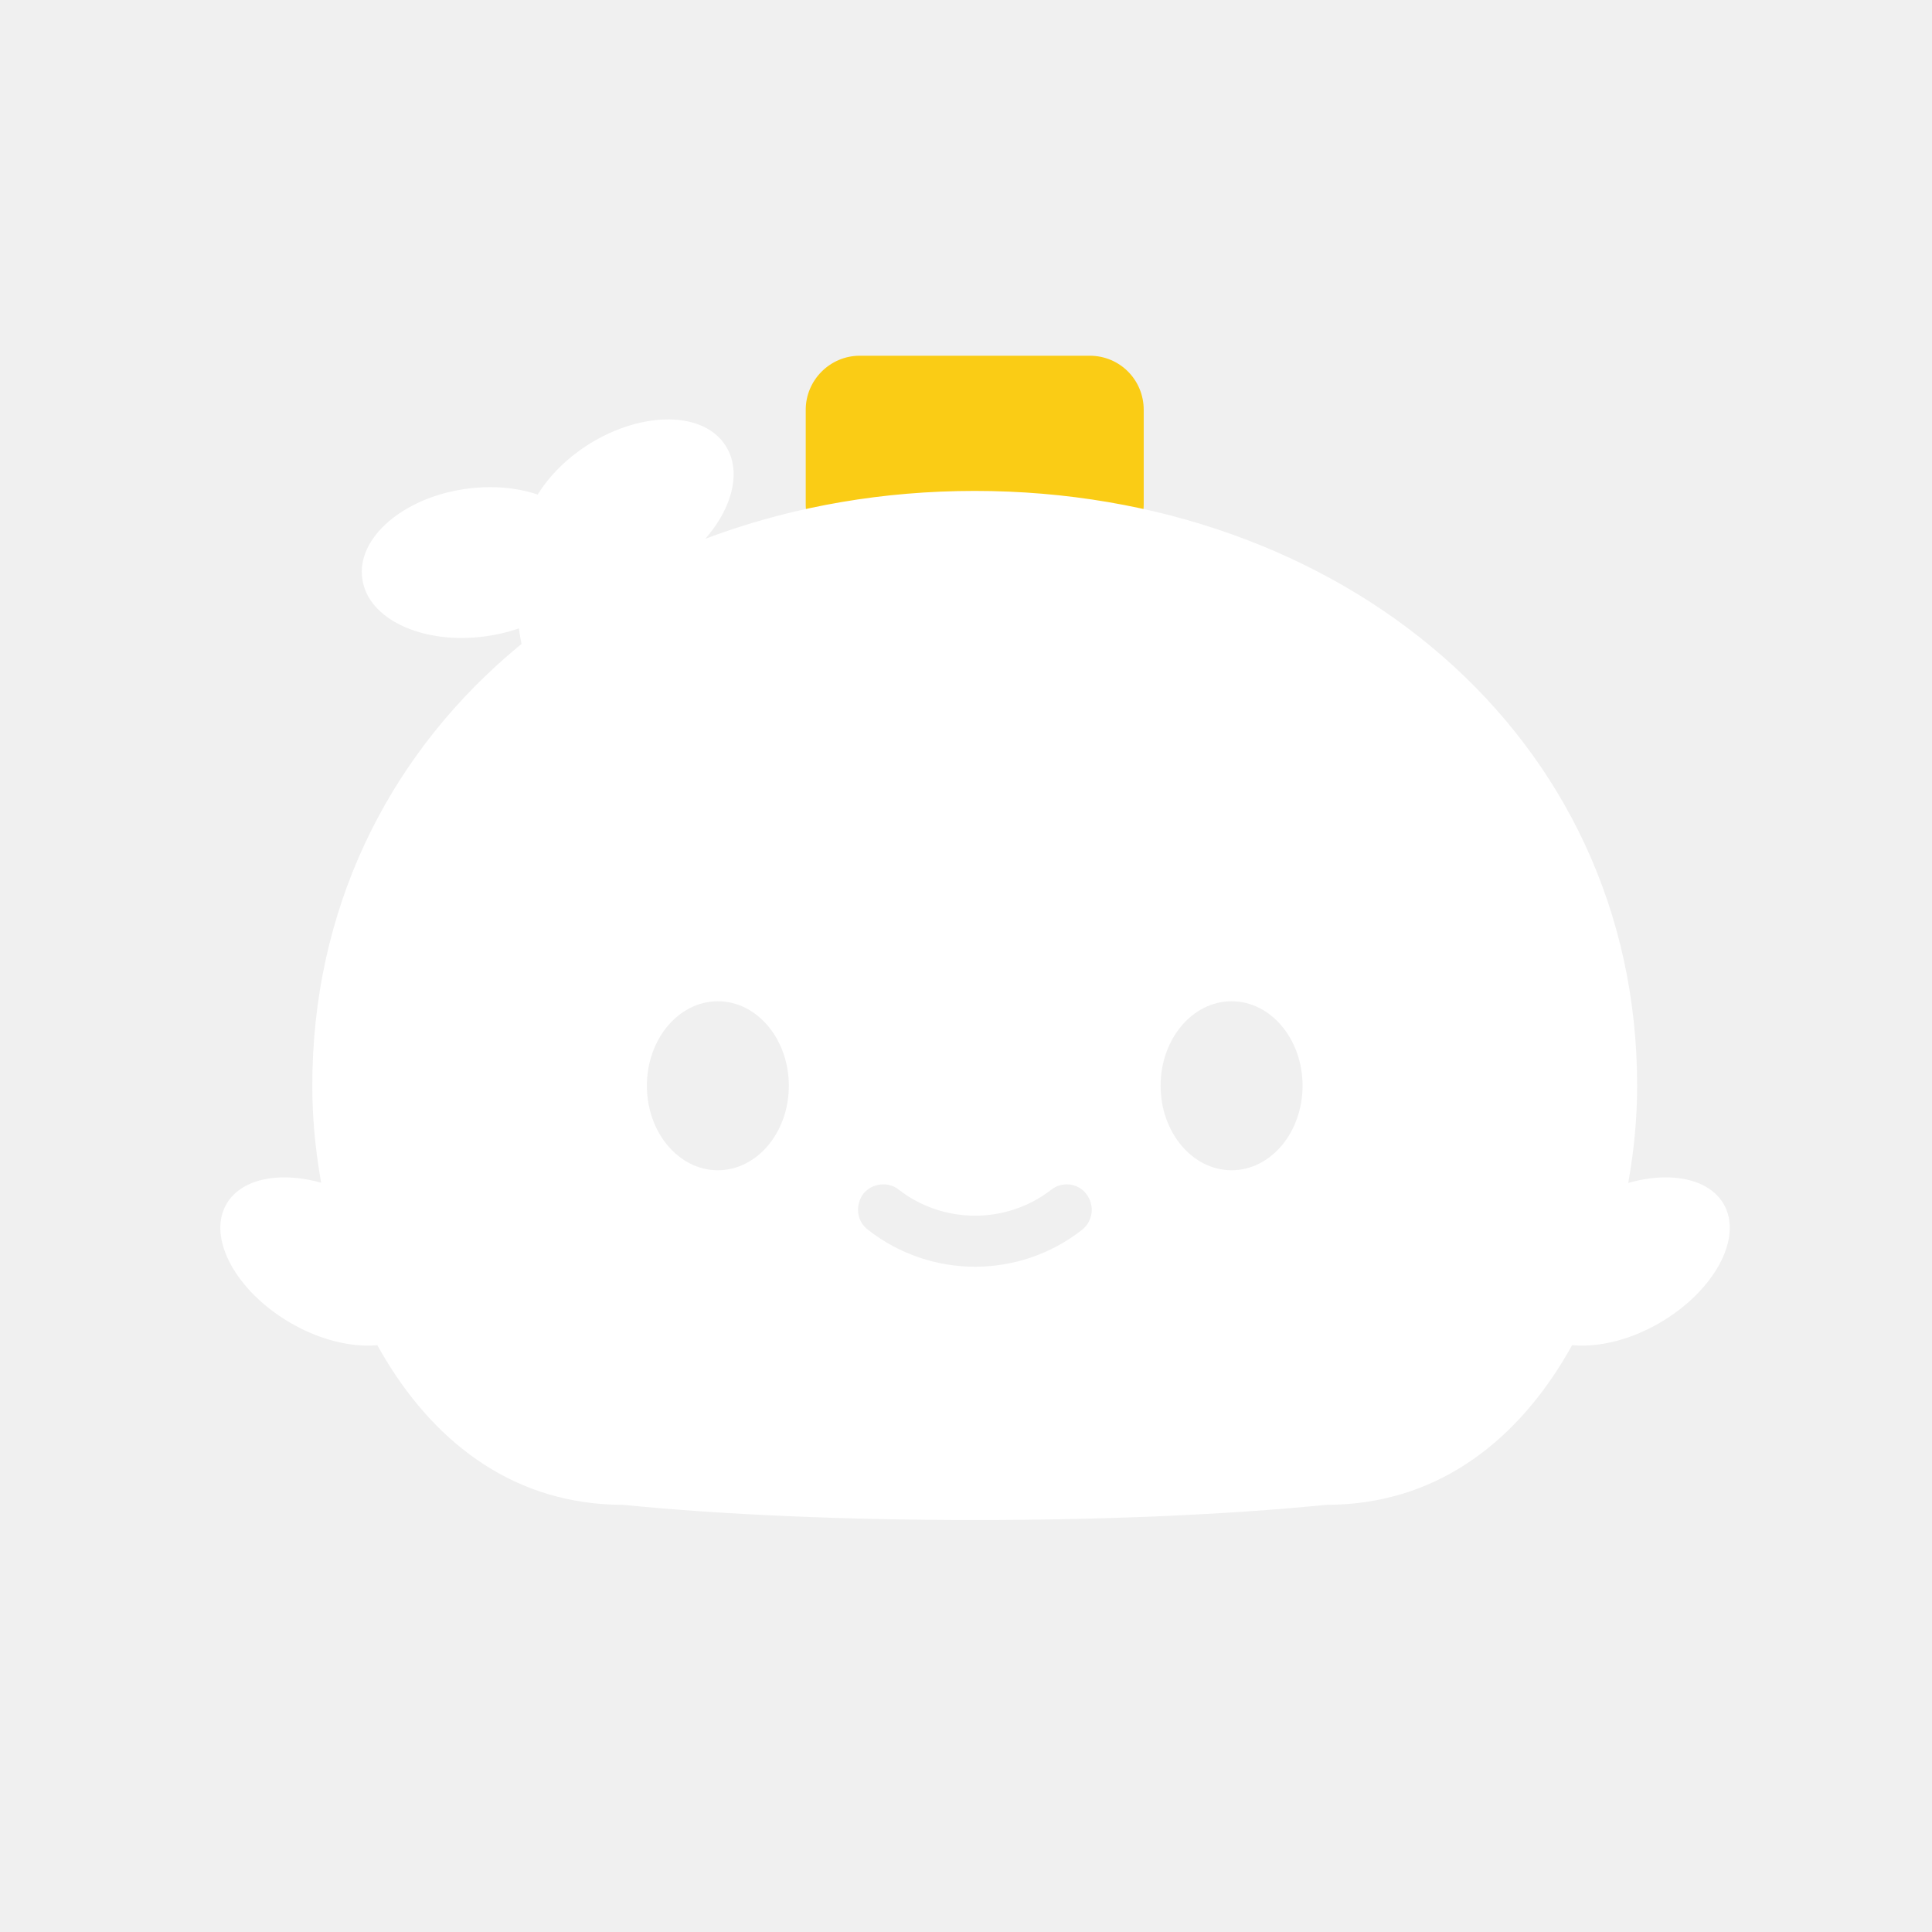
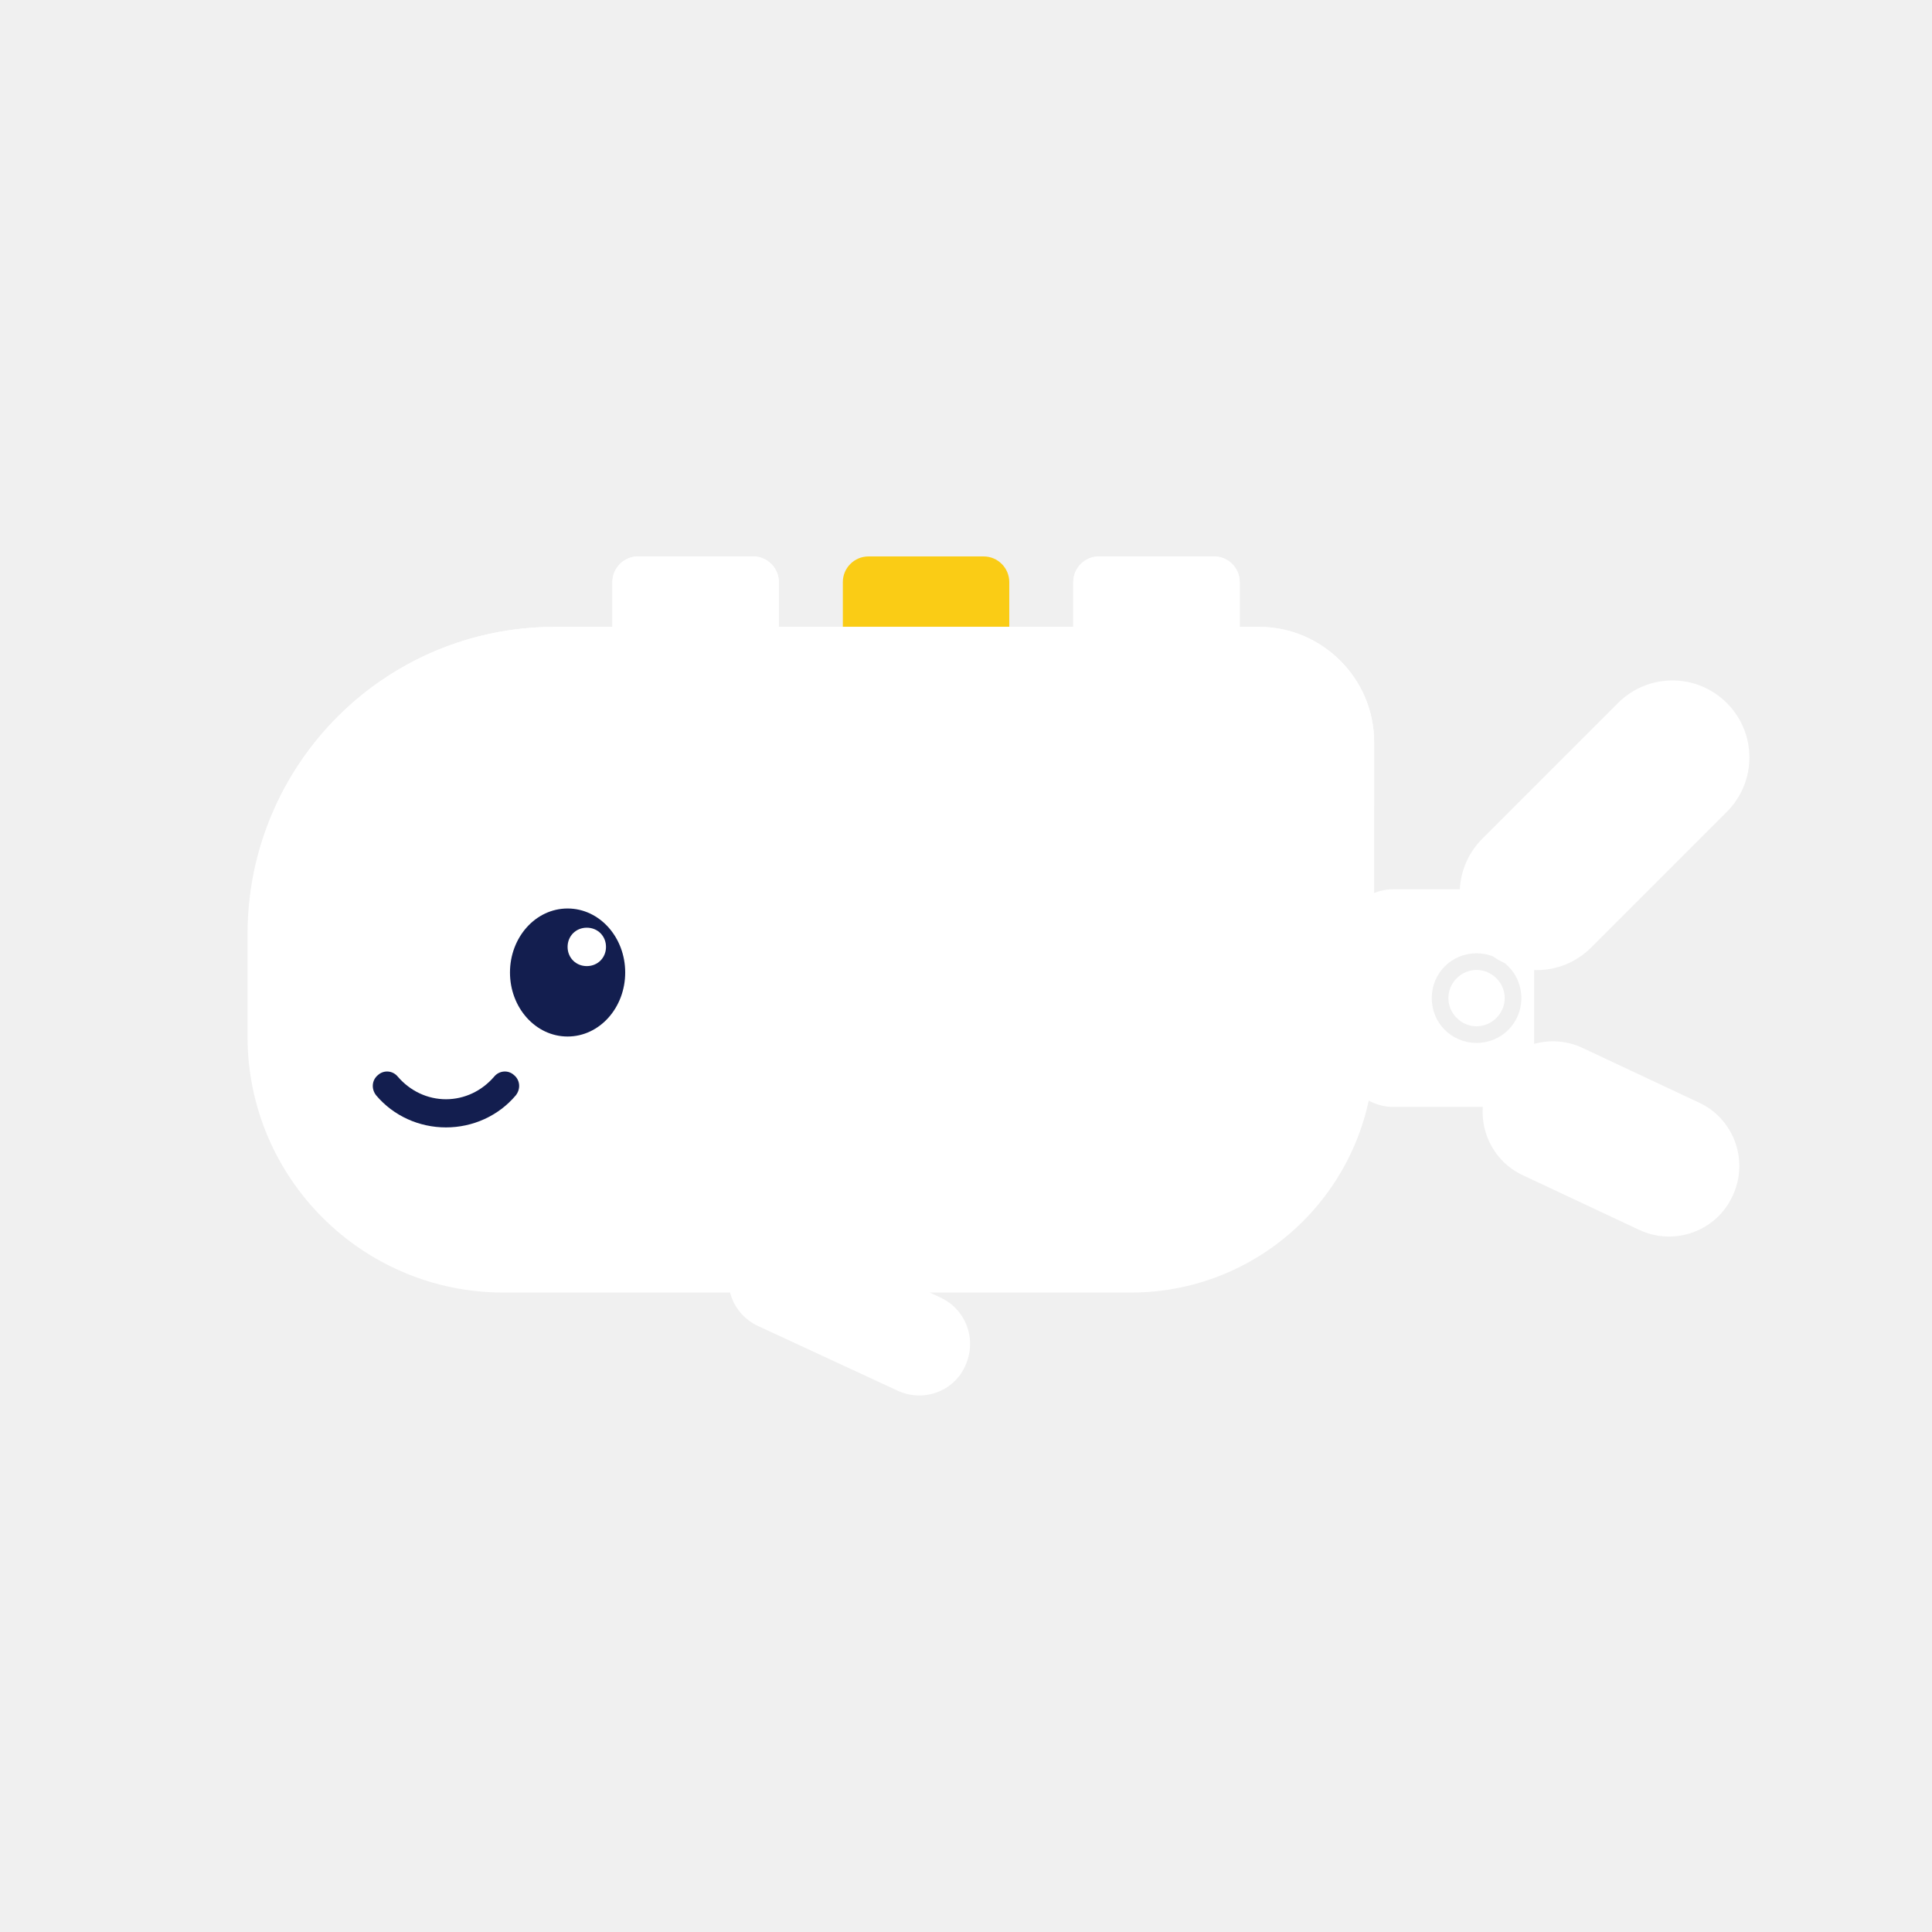
<svg xmlns="http://www.w3.org/2000/svg" viewBox="0 0 256 256" width="256" height="256" fill="none">
-   <g transform="translate(29.200 47.136) scale(0.89566)">
-     <path d="M94.6 0L128.6 0C133.1 0 136.6 3.6 136.6 8L136.6 22C136.6 26.4 133.1 30 128.6 30L94.6 30C90.2 30 86.6 26.4 86.6 22L86.6 8C86.6 3.6 90.2 0 94.6 0Z" fill="#FACC15" />
-     <path d="M111.6 20C165.6 20 209.6 56 209.6 108C209.6 134 195.6 170 163.6 170C133.6 173 89.6 173 59.6 170C27.6 170 13.6 134 13.6 108C13.6 56 57.6 20 111.6 20ZM64.3 39.1C67.3 47.4 65.6 55.6 60.4 57.5C55.2 59.4 48.5 54.2 45.5 45.9C42.5 37.6 44.2 29.3 49.4 27.4C54.6 25.6 61.3 30.8 64.3 39.1ZM54.6 28.2C55.5 34.3 48.6 40.2 39.3 41.5C30 42.8 21.8 39 21 33C20.1 27 27 21 36.3 19.7C45.6 18.4 53.8 22.2 54.6 28.2ZM74.8 13.4C78 18.5 74.2 26.8 66.2 31.7C58.2 36.7 49.2 36.6 45.9 31.4C42.7 26.3 46.6 18.1 54.5 13.1C62.5 8.1 71.6 8.2 74.8 13.4ZM30.4 142.5C27.5 147.5 18.5 147.8 10.4 143.1C2.3 138.4 -2 130.5 0.9 125.5C3.8 120.5 12.8 120.2 20.9 124.9C29 129.6 33.3 137.5 30.4 142.5ZM222.4 125.5C225.3 130.5 221 138.4 212.9 143.1C204.8 147.8 195.8 147.5 192.9 142.5C190 137.5 194.3 129.6 202.4 124.9C210.5 120.2 219.5 120.5 222.4 125.5ZM84.1 108C84.1 101.1 79.4 95.5 73.6 95.5C67.8 95.5 63.1 101.1 63.1 108C63.1 114.9 67.8 120.5 73.6 120.5C79.4 120.5 84.1 114.9 84.1 108ZM160.1 108C160.1 101.1 155.4 95.5 149.6 95.5C143.8 95.5 139.1 101.1 139.1 108C139.1 114.9 143.8 120.5 149.6 120.5C155.4 120.5 160.1 114.9 160.1 108ZM127.5 129.3C129.1 128 129.4 125.7 128.1 124C126.9 122.4 124.5 122.1 122.9 123.4C116.3 128.5 107 128.5 100.4 123.4C98.8 122.1 96.4 122.4 95.1 124C93.9 125.7 94.1 128 95.8 129.3C105.1 136.6 118.2 136.6 127.5 129.3Z" fill="#FFFFFF" />
+   <g transform="translate(32.800 73.730) scale(0.84818)">
+     <path d="M97 0L115 0C117.2 0 119 1.8 119 4L119 17L93 17L93 4C93 1.8 94.8 0 97 0Z" fill="#FACC15" />
+     <path d="M48 11L158 11C167.9 11 176 19.1 176 29L176 77C176 98 159 115 138 115L40 115C17.9 115 0 97.1 0 75L0 59C0 32.5 21.5 11 48 11ZM61 0L79 0C81.2 0 83 1.8 83 4L83 17L57 17L57 4C57 1.8 58.8 0 61 0ZM133 0L151 0C153.2 0 155 1.8 155 4L155 17L129 17L129 4C129 1.8 130.8 0 133 0ZM179 52L193 52C197.4 52 201 55.6 201 60L201 78C201 82.4 197.4 86 193 86L179 86C174.6 86 171 82.4 171 78L171 60C171 55.6 174.6 52 179 52ZM192.9 44.1L214.1 22.9C218.8 18.2 226.4 18.2 231.1 22.9C235.8 27.6 235.8 35.2 231.1 39.9L209.9 61.1C205.2 65.8 197.6 65.8 192.9 61.1C188.2 56.4 188.2 48.8 192.9 44.1ZM208.6 76.8L226.7 85.3C232.2 87.8 234.6 94.4 232 99.9C229.5 105.4 222.9 107.8 217.4 105.2L199.3 96.7C193.8 94.2 191.4 87.6 194 82.1C196.5 76.6 203.1 74.2 208.6 76.8ZM86.5 105.7L108.3 115.8C112.3 117.7 114 122.4 112.1 126.5C110.3 130.5 105.5 132.2 101.5 130.3L79.7 120.2C75.7 118.3 74 113.6 75.9 109.5C77.7 105.5 82.5 103.8 86.5 105.7ZM192 62C188.1 62 185 65.1 185 69C185 72.9 188.1 76 192 76C195.9 76 199 72.9 199 69C199 65.1 195.9 62 192 62ZM192 64.6C194.4 64.6 196.4 66.6 196.4 69C196.4 71.4 194.4 73.4 192 73.4C189.6 73.4 187.6 71.4 187.6 69C187.6 66.6 189.6 64.6 192 64.6Z" fill="#FFFFFF" />
+     <path d="M4.4 39C12.2 21.9 29.2 11 48 11L158 11C167.9 11 176 19.1 176 29L176 39L4.4 39ZM61 0L79 0C81.2 0 83 1.8 83 4L83 17L57 17L57 4C57 1.8 58.8 0 61 0ZM133 0L151 0C153.2 0 155 1.8 155 4L155 17L129 17L129 4C129 1.8 130.8 0 133 0Z" fill="#FFFFFF" />
+     <path d="M50 55C45 55 41 59.5 41 65C41 70.5 45 75 50 75C55 75 59 70.5 59 65C59 59.5 55 55 50 55ZM41.9 84.2C42.7 83.2 42.6 81.8 41.6 81C40.7 80.2 39.3 80.3 38.5 81.3C36.6 83.5 33.9 84.8 31 84.8C28.1 84.8 25.4 83.5 23.5 81.3C22.7 80.3 21.3 80.2 20.4 81C19.4 81.8 19.3 83.2 20.1 84.2C22.8 87.4 26.8 89.2 31 89.2C35.2 89.2 39.2 87.4 41.9 84.2Z" fill="#131E4F" />
+     <path d="M53 58C54.7 58 56 59.3 56 61C56 62.7 54.7 64 53 64C51.3 64 50 62.7 50 61C50 59.3 51.3 58 53 58Z" fill="#FFFFFF" />
  </g>
</svg>
